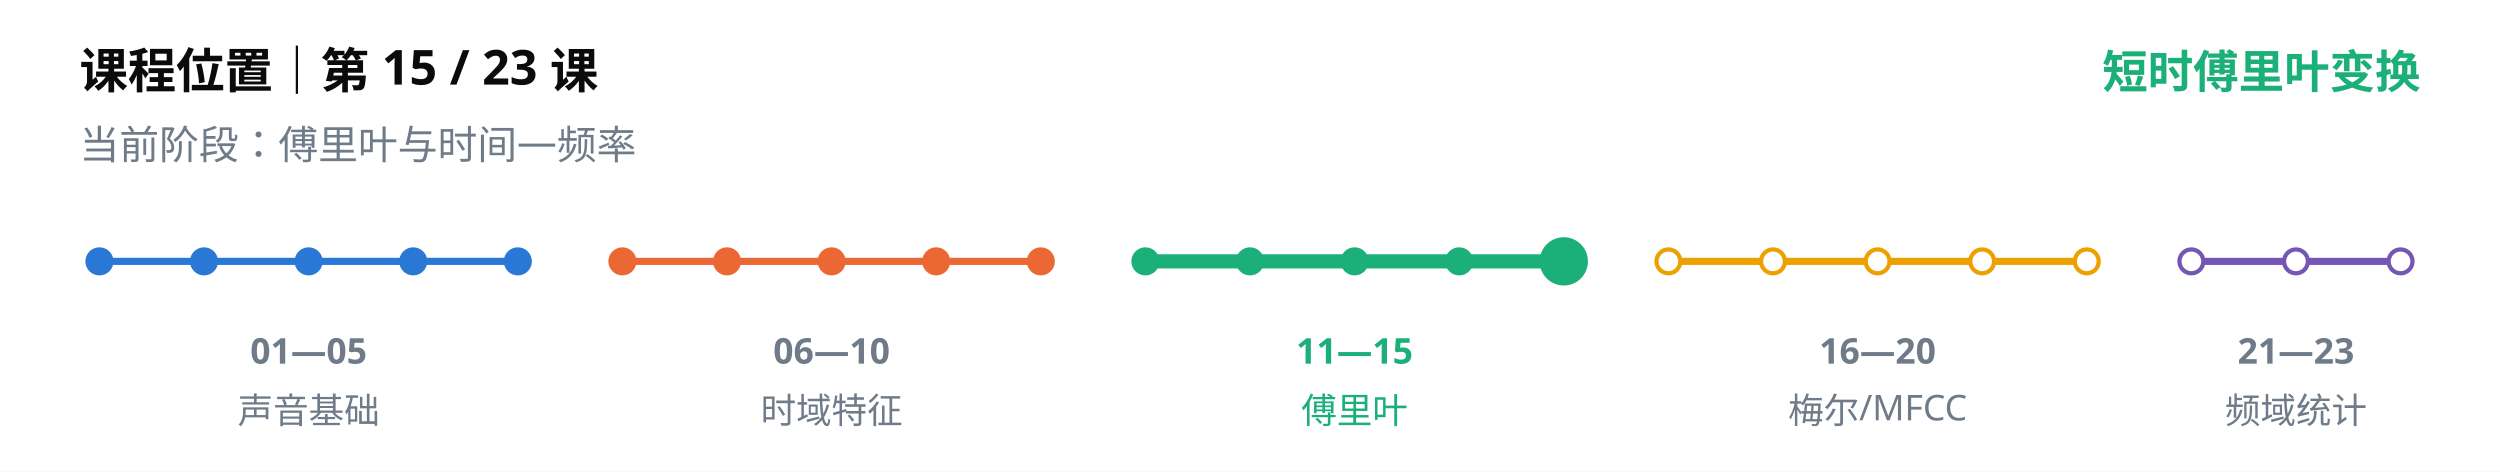
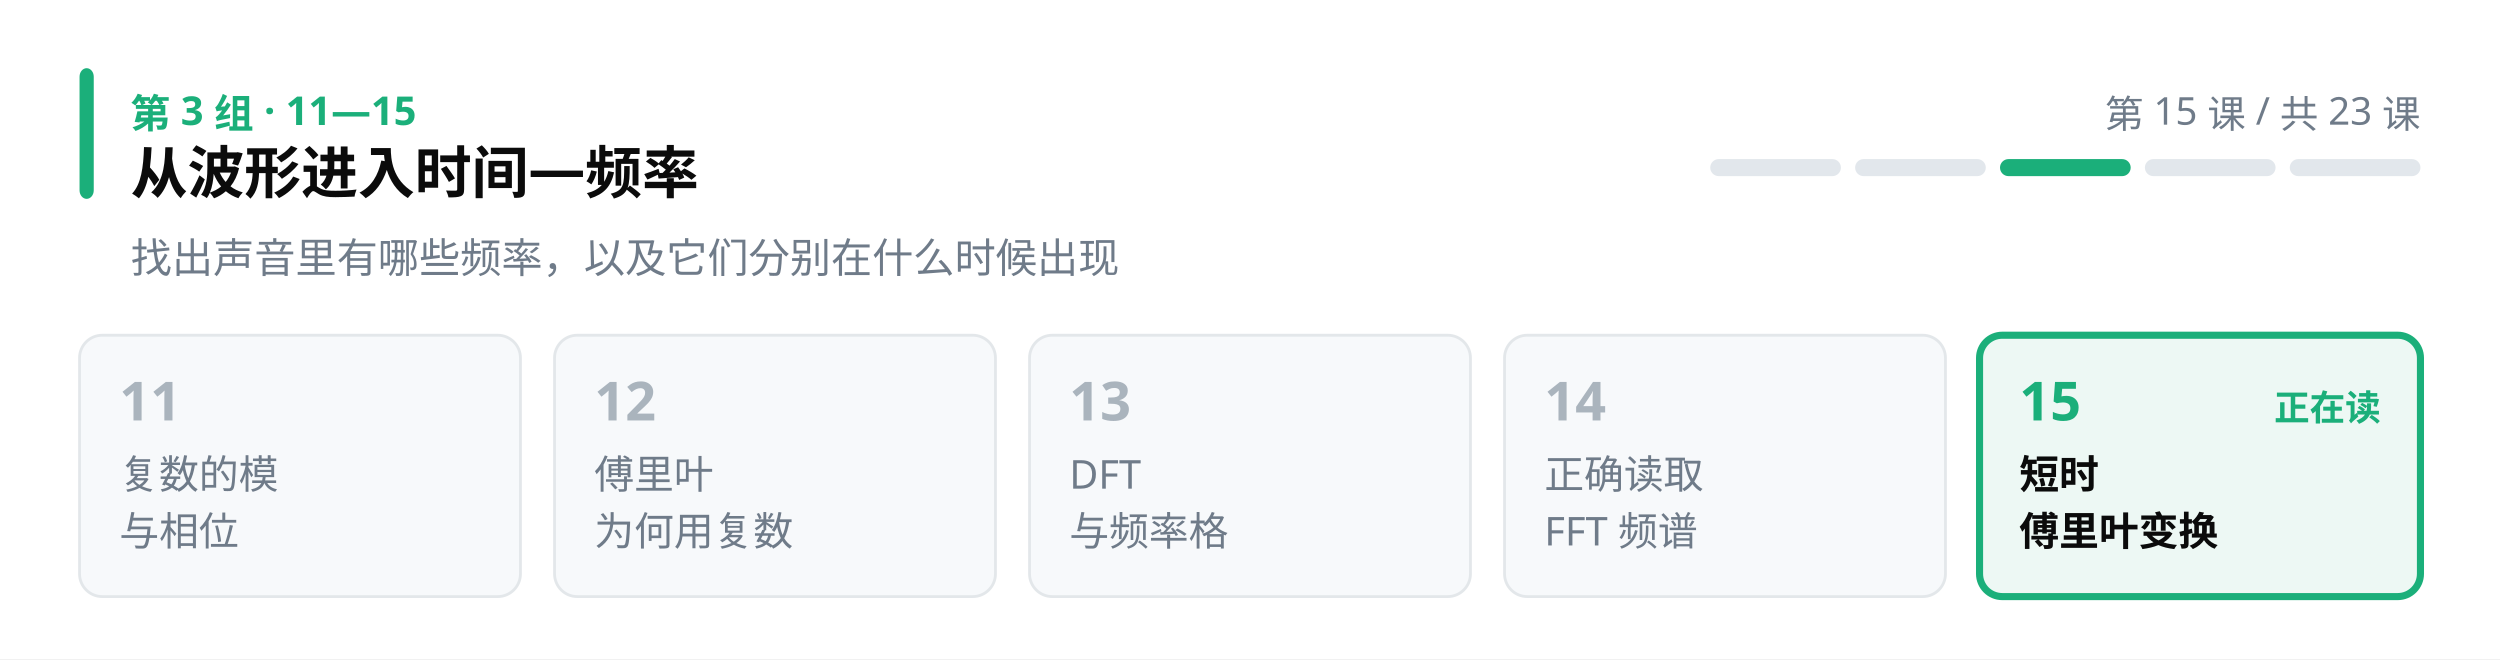
- <svg xmlns="http://www.w3.org/2000/svg" viewBox="0 0 880 166" width="880" height="166" font-family="Microsoft YaHei, PingFang SC, Noto Sans SC, Hiragino Sans GB, sans-serif" fill="#0b0b0b" role="img" aria-label="第 15 课在二十三课课程路线中的位置">
-   <rect width="880" height="166" fill="#ffffff" />
-   <text x="28" y="31" font-size="17" font-weight="700" fill="#0b0b0b" text-anchor="start">课程位置｜第 15 / 23 课</text>
-   <text x="852" y="31" font-size="16" font-weight="700" fill="#1baf7a" text-anchor="end">短时傅里叶变换</text>
-   <text x="28" y="56" font-size="14" font-weight="400" fill="#6f7b89" text-anchor="start">当前阶段：傅里叶与时间—频率</text>
-   <line x1="35.0" y1="92.0" x2="182.3" y2="92.0" stroke="#2a78d6" stroke-width="2.5" stroke-linecap="round" />
-   <text x="108.636" y="128" font-size="12.5" font-weight="700" fill="#6f7b89" text-anchor="middle">01—05</text>
-   <text x="108.636" y="149" font-size="12.5" font-weight="400" fill="#6f7b89" text-anchor="middle">声音基础</text>
-   <line x1="219.1" y1="92.0" x2="366.4" y2="92.0" stroke="#eb6834" stroke-width="2.5" stroke-linecap="round" />
-   <text x="292.727" y="128" font-size="12.5" font-weight="700" fill="#6f7b89" text-anchor="middle">06—10</text>
-   <text x="292.727" y="149" font-size="12.5" font-weight="400" fill="#6f7b89" text-anchor="middle">时域特征</text>
-   <line x1="403.2" y1="92.0" x2="550.5" y2="92.0" stroke="#1baf7a" stroke-width="5" stroke-linecap="round" />
-   <text x="476.818" y="128" font-size="12.5" font-weight="700" fill="#1baf7a" text-anchor="middle">11—15</text>
-   <text x="476.818" y="149" font-size="12.5" font-weight="400" fill="#1baf7a" text-anchor="middle">傅里叶</text>
-   <line x1="587.3" y1="92.0" x2="734.5" y2="92.0" stroke="#eda100" stroke-width="2.5" stroke-linecap="round" />
-   <text x="660.909" y="128" font-size="12.5" font-weight="700" fill="#6f7b89" text-anchor="middle">16—20</text>
-   <text x="660.909" y="149" font-size="12.5" font-weight="400" fill="#6f7b89" text-anchor="middle">梅尔/MFCC</text>
-   <line x1="771.4" y1="92.0" x2="845.0" y2="92.0" stroke="#7656b5" stroke-width="2.5" stroke-linecap="round" />
-   <text x="808.182" y="128" font-size="12.5" font-weight="700" fill="#6f7b89" text-anchor="middle">21—23</text>
-   <text x="808.182" y="149" font-size="12.5" font-weight="400" fill="#6f7b89" text-anchor="middle">频域统计</text>
-   <circle cx="35" cy="92" r="4.2" fill="#2a78d6" stroke="#2a78d6" stroke-width="1.5" />
-   <circle cx="71.818" cy="92" r="4.2" fill="#2a78d6" stroke="#2a78d6" stroke-width="1.5" />
-   <circle cx="108.636" cy="92" r="4.2" fill="#2a78d6" stroke="#2a78d6" stroke-width="1.5" />
-   <circle cx="145.455" cy="92" r="4.2" fill="#2a78d6" stroke="#2a78d6" stroke-width="1.5" />
-   <circle cx="182.273" cy="92" r="4.2" fill="#2a78d6" stroke="#2a78d6" stroke-width="1.5" />
-   <circle cx="219.091" cy="92" r="4.2" fill="#eb6834" stroke="#eb6834" stroke-width="1.5" />
-   <circle cx="255.909" cy="92" r="4.2" fill="#eb6834" stroke="#eb6834" stroke-width="1.5" />
-   <circle cx="292.727" cy="92" r="4.2" fill="#eb6834" stroke="#eb6834" stroke-width="1.5" />
-   <circle cx="329.545" cy="92" r="4.2" fill="#eb6834" stroke="#eb6834" stroke-width="1.5" />
-   <circle cx="366.364" cy="92" r="4.2" fill="#eb6834" stroke="#eb6834" stroke-width="1.5" />
-   <circle cx="403.182" cy="92" r="4.2" fill="#1baf7a" stroke="#1baf7a" stroke-width="1.5" />
-   <circle cx="440" cy="92" r="4.2" fill="#1baf7a" stroke="#1baf7a" stroke-width="1.5" />
-   <circle cx="476.818" cy="92" r="4.2" fill="#1baf7a" stroke="#1baf7a" stroke-width="1.5" />
-   <circle cx="513.636" cy="92" r="4.2" fill="#1baf7a" stroke="#1baf7a" stroke-width="1.5" />
-   <circle cx="550.455" cy="92" r="7" fill="#1baf7a" stroke="#1baf7a" stroke-width="3" />
-   <circle cx="587.273" cy="92" r="4.2" fill="#fff" stroke="#eda100" stroke-width="1.5" />
-   <circle cx="624.091" cy="92" r="4.2" fill="#fff" stroke="#eda100" stroke-width="1.5" />
-   <circle cx="660.909" cy="92" r="4.2" fill="#fff" stroke="#eda100" stroke-width="1.5" />
-   <circle cx="697.727" cy="92" r="4.2" fill="#fff" stroke="#eda100" stroke-width="1.5" />
-   <circle cx="734.545" cy="92" r="4.2" fill="#fff" stroke="#eda100" stroke-width="1.5" />
-   <circle cx="771.364" cy="92" r="4.2" fill="#fff" stroke="#7656b5" stroke-width="1.5" />
-   <circle cx="808.182" cy="92" r="4.2" fill="#fff" stroke="#7656b5" stroke-width="1.5" />
-   <circle cx="845" cy="92" r="4.2" fill="#fff" stroke="#7656b5" stroke-width="1.5" />
+ <svg xmlns="http://www.w3.org/2000/svg" viewBox="0 0 880 232" width="880" height="232" font-family="Microsoft YaHei, PingFang SC, Noto Sans SC, Hiragino Sans GB, sans-serif" fill="#0b0b0b" role="img" aria-label="第 15 课属于第 3 组「从波形进入时间—频率」，本组共 5 课">
+   <rect width="880" height="232" fill="#ffffff" />
+   <rect x="28" y="24" width="5" height="46" rx="3" fill="#1baf7a" stroke="none" stroke-width="1" />
+   <text x="46" y="45" font-size="14" font-weight="700" fill="#1baf7a" text-anchor="start">第 3 组 · 11—15</text>
+   <text x="46" y="68" font-size="20" font-weight="700" fill="#0b0b0b" text-anchor="start">从波形进入时间—频率</text>
+   <text x="852" y="45" font-size="13.5" font-weight="400" fill="#6f7b89" text-anchor="end">第 15 课 / 共 23 课</text>
+   <rect x="602" y="56" width="46" height="6" rx="3" fill="#e2e7ec" stroke="none" stroke-width="1" />
+   <rect x="653" y="56" width="46" height="6" rx="3" fill="#e2e7ec" stroke="none" stroke-width="1" />
+   <rect x="704" y="56" width="46" height="6" rx="3" fill="#1baf7a" stroke="none" stroke-width="1" />
+   <rect x="755" y="56" width="46" height="6" rx="3" fill="#e2e7ec" stroke="none" stroke-width="1" />
+   <rect x="806" y="56" width="46" height="6" rx="3" fill="#e2e7ec" stroke="none" stroke-width="1" />
+   <text x="46" y="96" font-size="14.5" font-weight="400" fill="#6f7b89" text-anchor="start">找出声音里有哪些频率，以及它们分别在什么时候出现</text>
+   <rect x="28" y="118" width="155.2" height="92" rx="8" fill="#f7f9fb" stroke="#e3e7ea" stroke-width="1" />
+   <text x="42" y="148" font-size="19" font-weight="700" fill="#aab4bd" text-anchor="start">11</text>
+   <text x="42" y="172" font-size="14" font-weight="400" fill="#6f7b89" text-anchor="start">
+     <tspan x="42" dy="0">复数的模</tspan>
+     <tspan x="42" dy="20">与相位</tspan>
+   </text>
+   <rect x="195.2" y="118" width="155.2" height="92" rx="8" fill="#f7f9fb" stroke="#e3e7ea" stroke-width="1" />
+   <text x="209.2" y="148" font-size="19" font-weight="700" fill="#aab4bd" text-anchor="start">12</text>
+   <text x="209.2" y="172" font-size="14" font-weight="400" fill="#6f7b89" text-anchor="start">
+     <tspan x="209.2" dy="0">傅里叶</tspan>
+     <tspan x="209.2" dy="20">为何用复数</tspan>
+   </text>
+   <rect x="362.4" y="118" width="155.2" height="92" rx="8" fill="#f7f9fb" stroke="#e3e7ea" stroke-width="1" />
+   <text x="376.4" y="148" font-size="19" font-weight="700" fill="#aab4bd" text-anchor="start">13</text>
+   <text x="376.4" y="172" font-size="14" font-weight="400" fill="#6f7b89" text-anchor="start">
+     <tspan x="376.4" dy="0">DFT</tspan>
+     <tspan x="376.4" dy="20">与频率格</tspan>
+   </text>
+   <rect x="529.6" y="118" width="155.2" height="92" rx="8" fill="#f7f9fb" stroke="#e3e7ea" stroke-width="1" />
+   <text x="543.6" y="148" font-size="19" font-weight="700" fill="#aab4bd" text-anchor="start">14</text>
+   <text x="543.6" y="172" font-size="14" font-weight="400" fill="#6f7b89" text-anchor="start">
+     <tspan x="543.6" dy="0">正确读取</tspan>
+     <tspan x="543.6" dy="20">FFT 频谱</tspan>
+   </text>
+   <rect x="696.8" y="118" width="155.2" height="92" rx="8" fill="#1baf7a14" stroke="#1baf7a" stroke-width="2.5" />
+   <text x="710.8" y="148" font-size="19" font-weight="700" fill="#1baf7a" text-anchor="start">15</text>
+   <text x="710.8" y="172" font-size="14" font-weight="700" fill="#0b0b0b" text-anchor="start">
+     <tspan x="710.8" dy="0">短时</tspan>
+     <tspan x="710.8" dy="20">傅里叶变换</tspan>
+   </text>
+   <text x="838" y="148" font-size="12.5" font-weight="700" fill="#1baf7a" text-anchor="end">正在读</text>
</svg>
